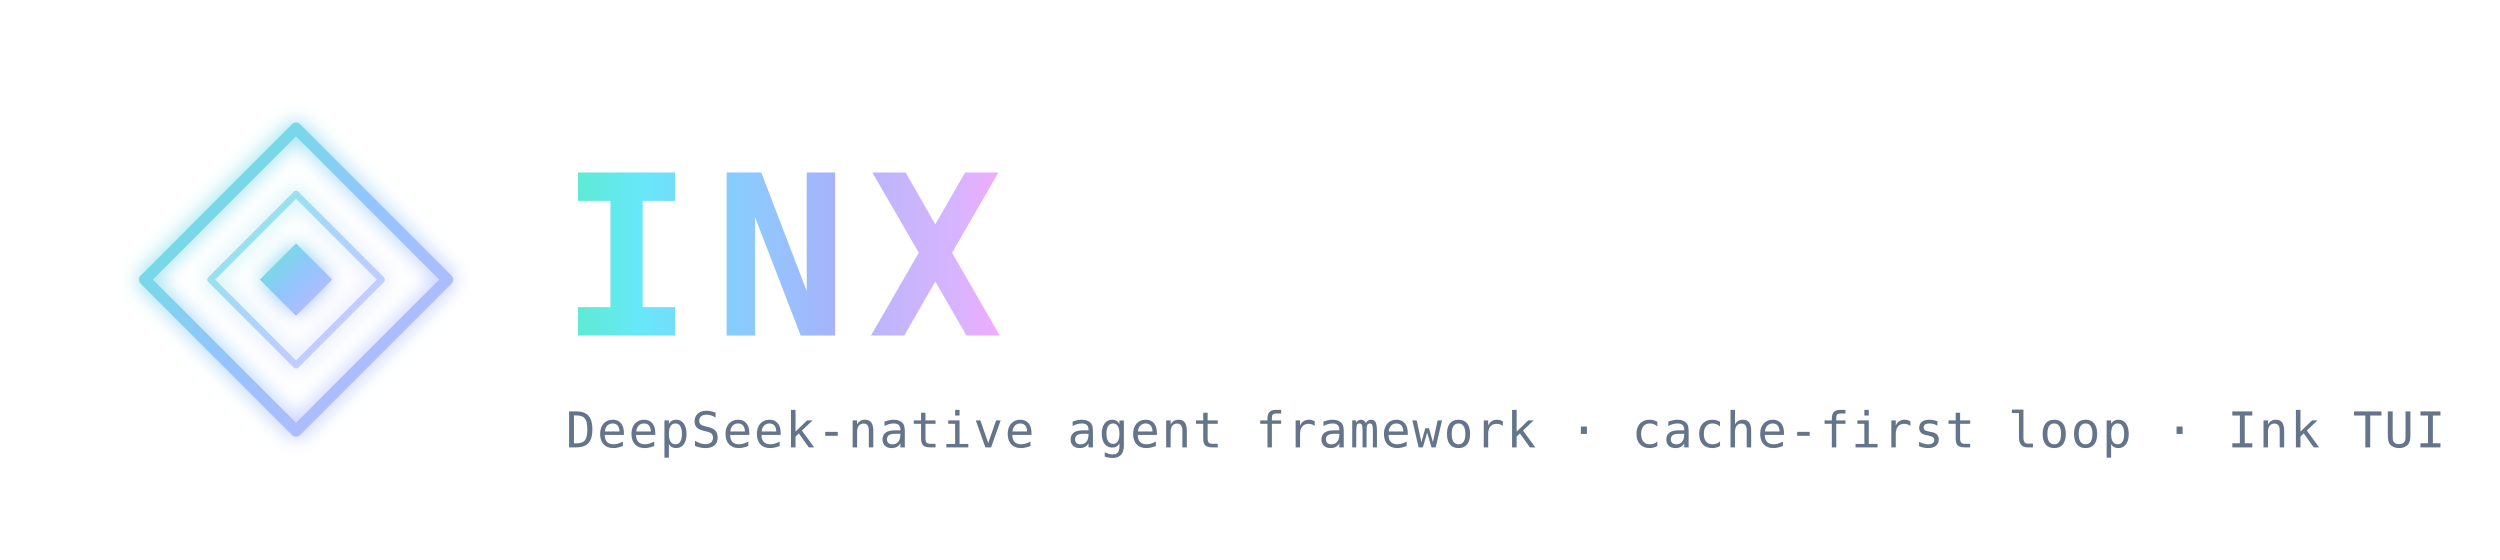
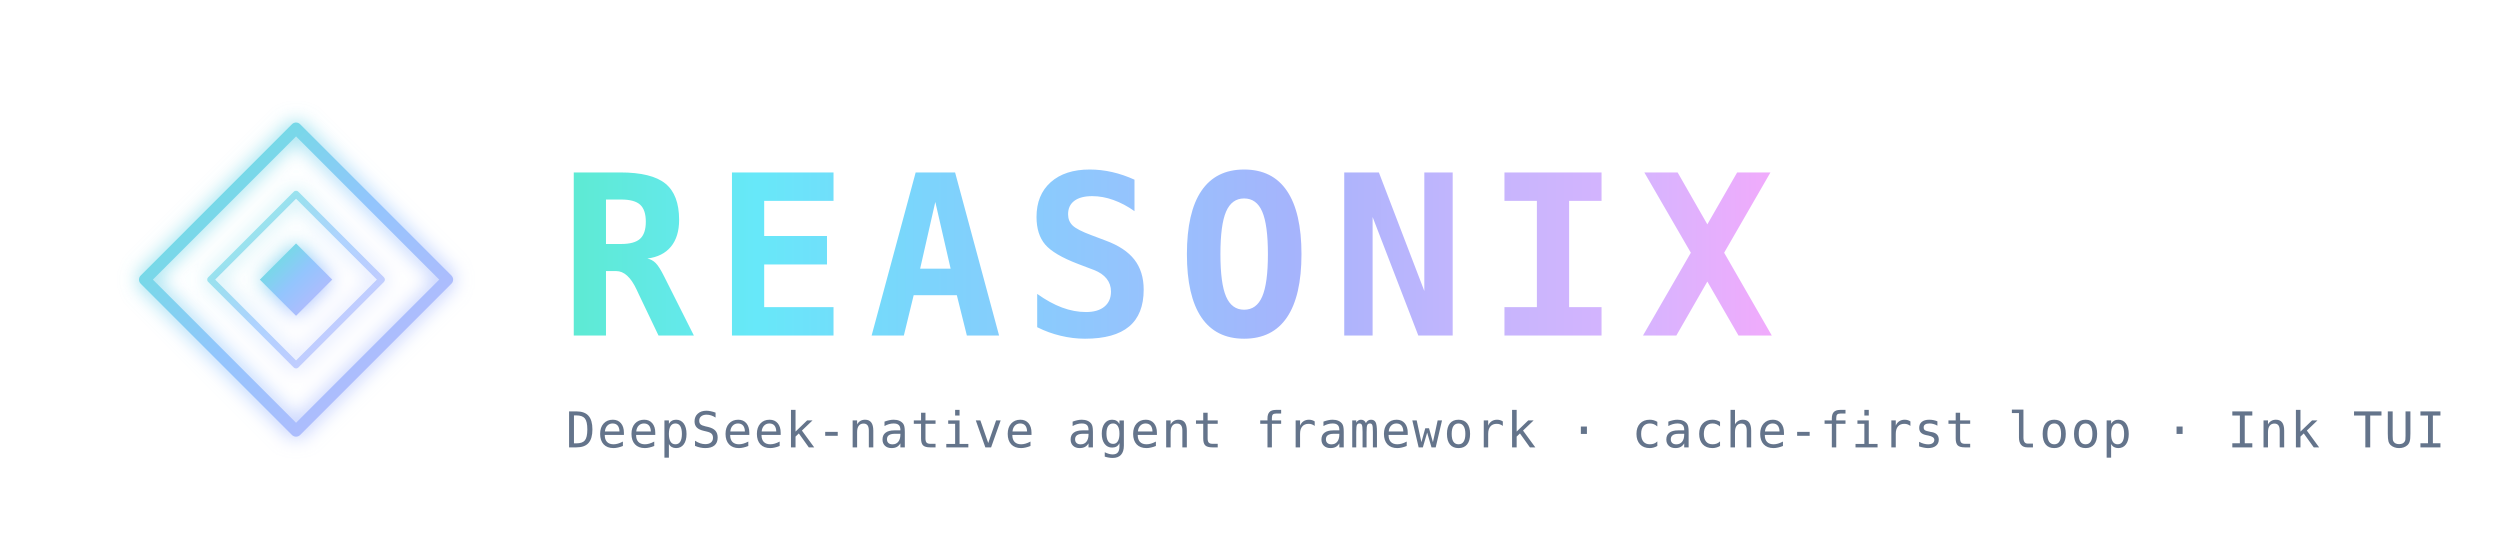
- <svg xmlns="http://www.w3.org/2000/svg" width="760" height="170" viewBox="0 0 760 170" role="img" aria-label="Inx — DeepSeek-native agent framework">
+ <svg xmlns="http://www.w3.org/2000/svg" width="760" height="170" viewBox="0 0 760 170" role="img" aria-label="Reasonix — DeepSeek-native agent framework">
  <defs>
    <linearGradient id="rx-grad" x1="0%" y1="0%" x2="100%" y2="0%">
      <stop offset="0%" stop-color="#5eead4" />
      <stop offset="15%" stop-color="#67e8f9" />
      <stop offset="30%" stop-color="#7dd3fc" />
      <stop offset="45%" stop-color="#93c5fd" />
      <stop offset="60%" stop-color="#a5b4fc" />
      <stop offset="75%" stop-color="#c4b5fd" />
      <stop offset="90%" stop-color="#d8b4fe" />
      <stop offset="100%" stop-color="#f0abfc" />
    </linearGradient>
    <linearGradient id="rx-grad-mark" x1="0%" y1="0%" x2="100%" y2="100%">
      <stop offset="0%" stop-color="#5eead4" />
      <stop offset="50%" stop-color="#93c5fd" />
      <stop offset="100%" stop-color="#c4b5fd" />
    </linearGradient>
    <filter id="glow" x="-50%" y="-50%" width="200%" height="200%">
      <feGaussianBlur stdDeviation="3" result="blur" />
      <feMerge>
        <feMergeNode in="blur" />
        <feMergeNode in="SourceGraphic" />
      </feMerge>
    </filter>
  </defs>
  <g transform="translate(90, 85)" filter="url(#glow)">
    <g>
      <animateTransform attributeName="transform" type="rotate" from="0" to="360" dur="18s" repeatCount="indefinite" />
      <path d="M 0,-46 L 46,0 L 0,46 L -46,0 Z" fill="none" stroke="url(#rx-grad-mark)" stroke-width="3.5" stroke-linejoin="round">
        <animate attributeName="stroke-width" values="3.5;5.5;3.5" dur="2.4s" repeatCount="indefinite" />
      </path>
      <path d="M 0,-26 L 26,0 L 0,26 L -26,0 Z" fill="none" stroke="url(#rx-grad-mark)" stroke-width="2" stroke-linejoin="round" opacity="0.7">
        <animate attributeName="opacity" values="0.4;0.9;0.4" dur="2.4s" begin="0.8s" repeatCount="indefinite" />
      </path>
      <path d="M 0,-11 L 11,0 L 0,11 L -11,0 Z" fill="url(#rx-grad-mark)">
        <animate attributeName="opacity" values="0.75;1;0.75" dur="2.4s" repeatCount="indefinite" />
      </path>
    </g>
  </g>
-   <text x="170" y="102" font-family="ui-monospace, SFMono-Regular, 'Cascadia Code', Menlo, Consolas, 'DejaVu Sans Mono', monospace" font-size="68" font-weight="800" fill="url(#rx-grad)" letter-spacing="6">INX
+   <text x="170" y="102" font-family="ui-monospace, SFMono-Regular, 'Cascadia Code', Menlo, Consolas, 'DejaVu Sans Mono', monospace" font-size="68" font-weight="800" fill="url(#rx-grad)" letter-spacing="6">REASONIX
    <animate attributeName="opacity" values="0.9;1;0.9" dur="3.2s" repeatCount="indefinite" />
  </text>
  <text x="172" y="136" font-family="ui-monospace, SFMono-Regular, 'Cascadia Code', Menlo, Consolas, 'DejaVu Sans Mono', monospace" font-size="15" fill="#64748b" letter-spacing="0.5">DeepSeek-native agent framework  ·  cache-first loop  ·  Ink TUI</text>
</svg>
